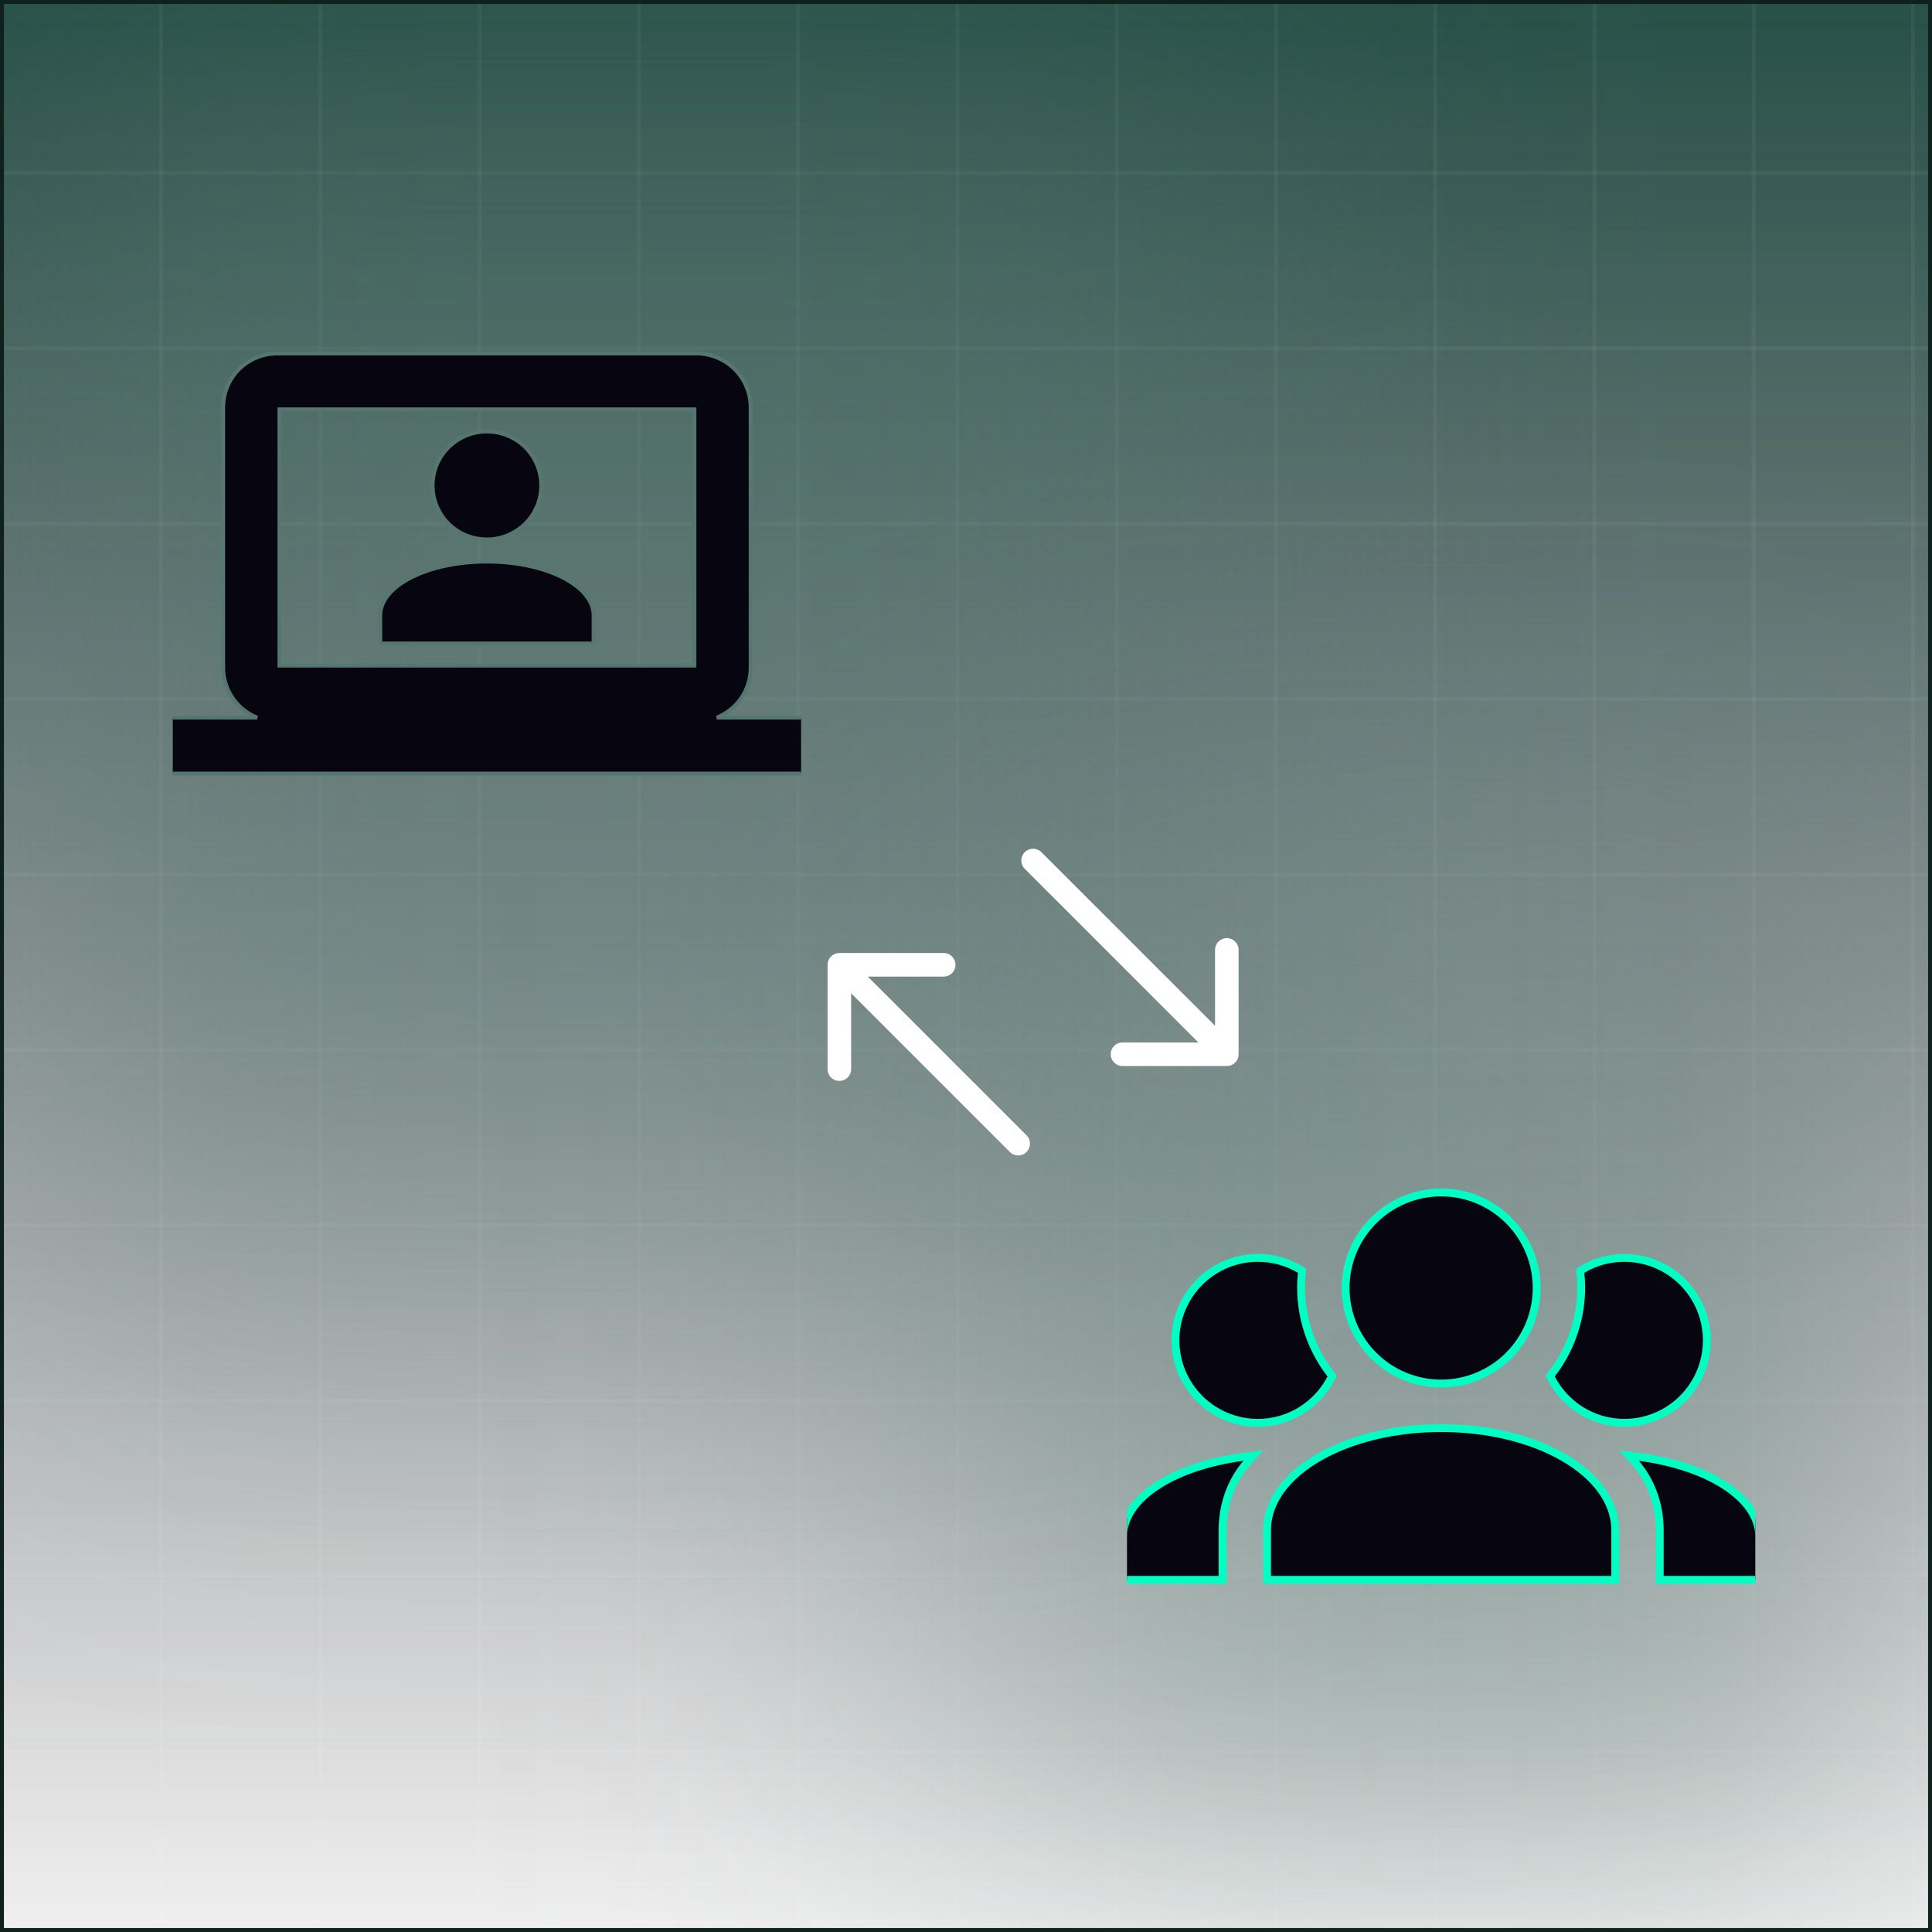
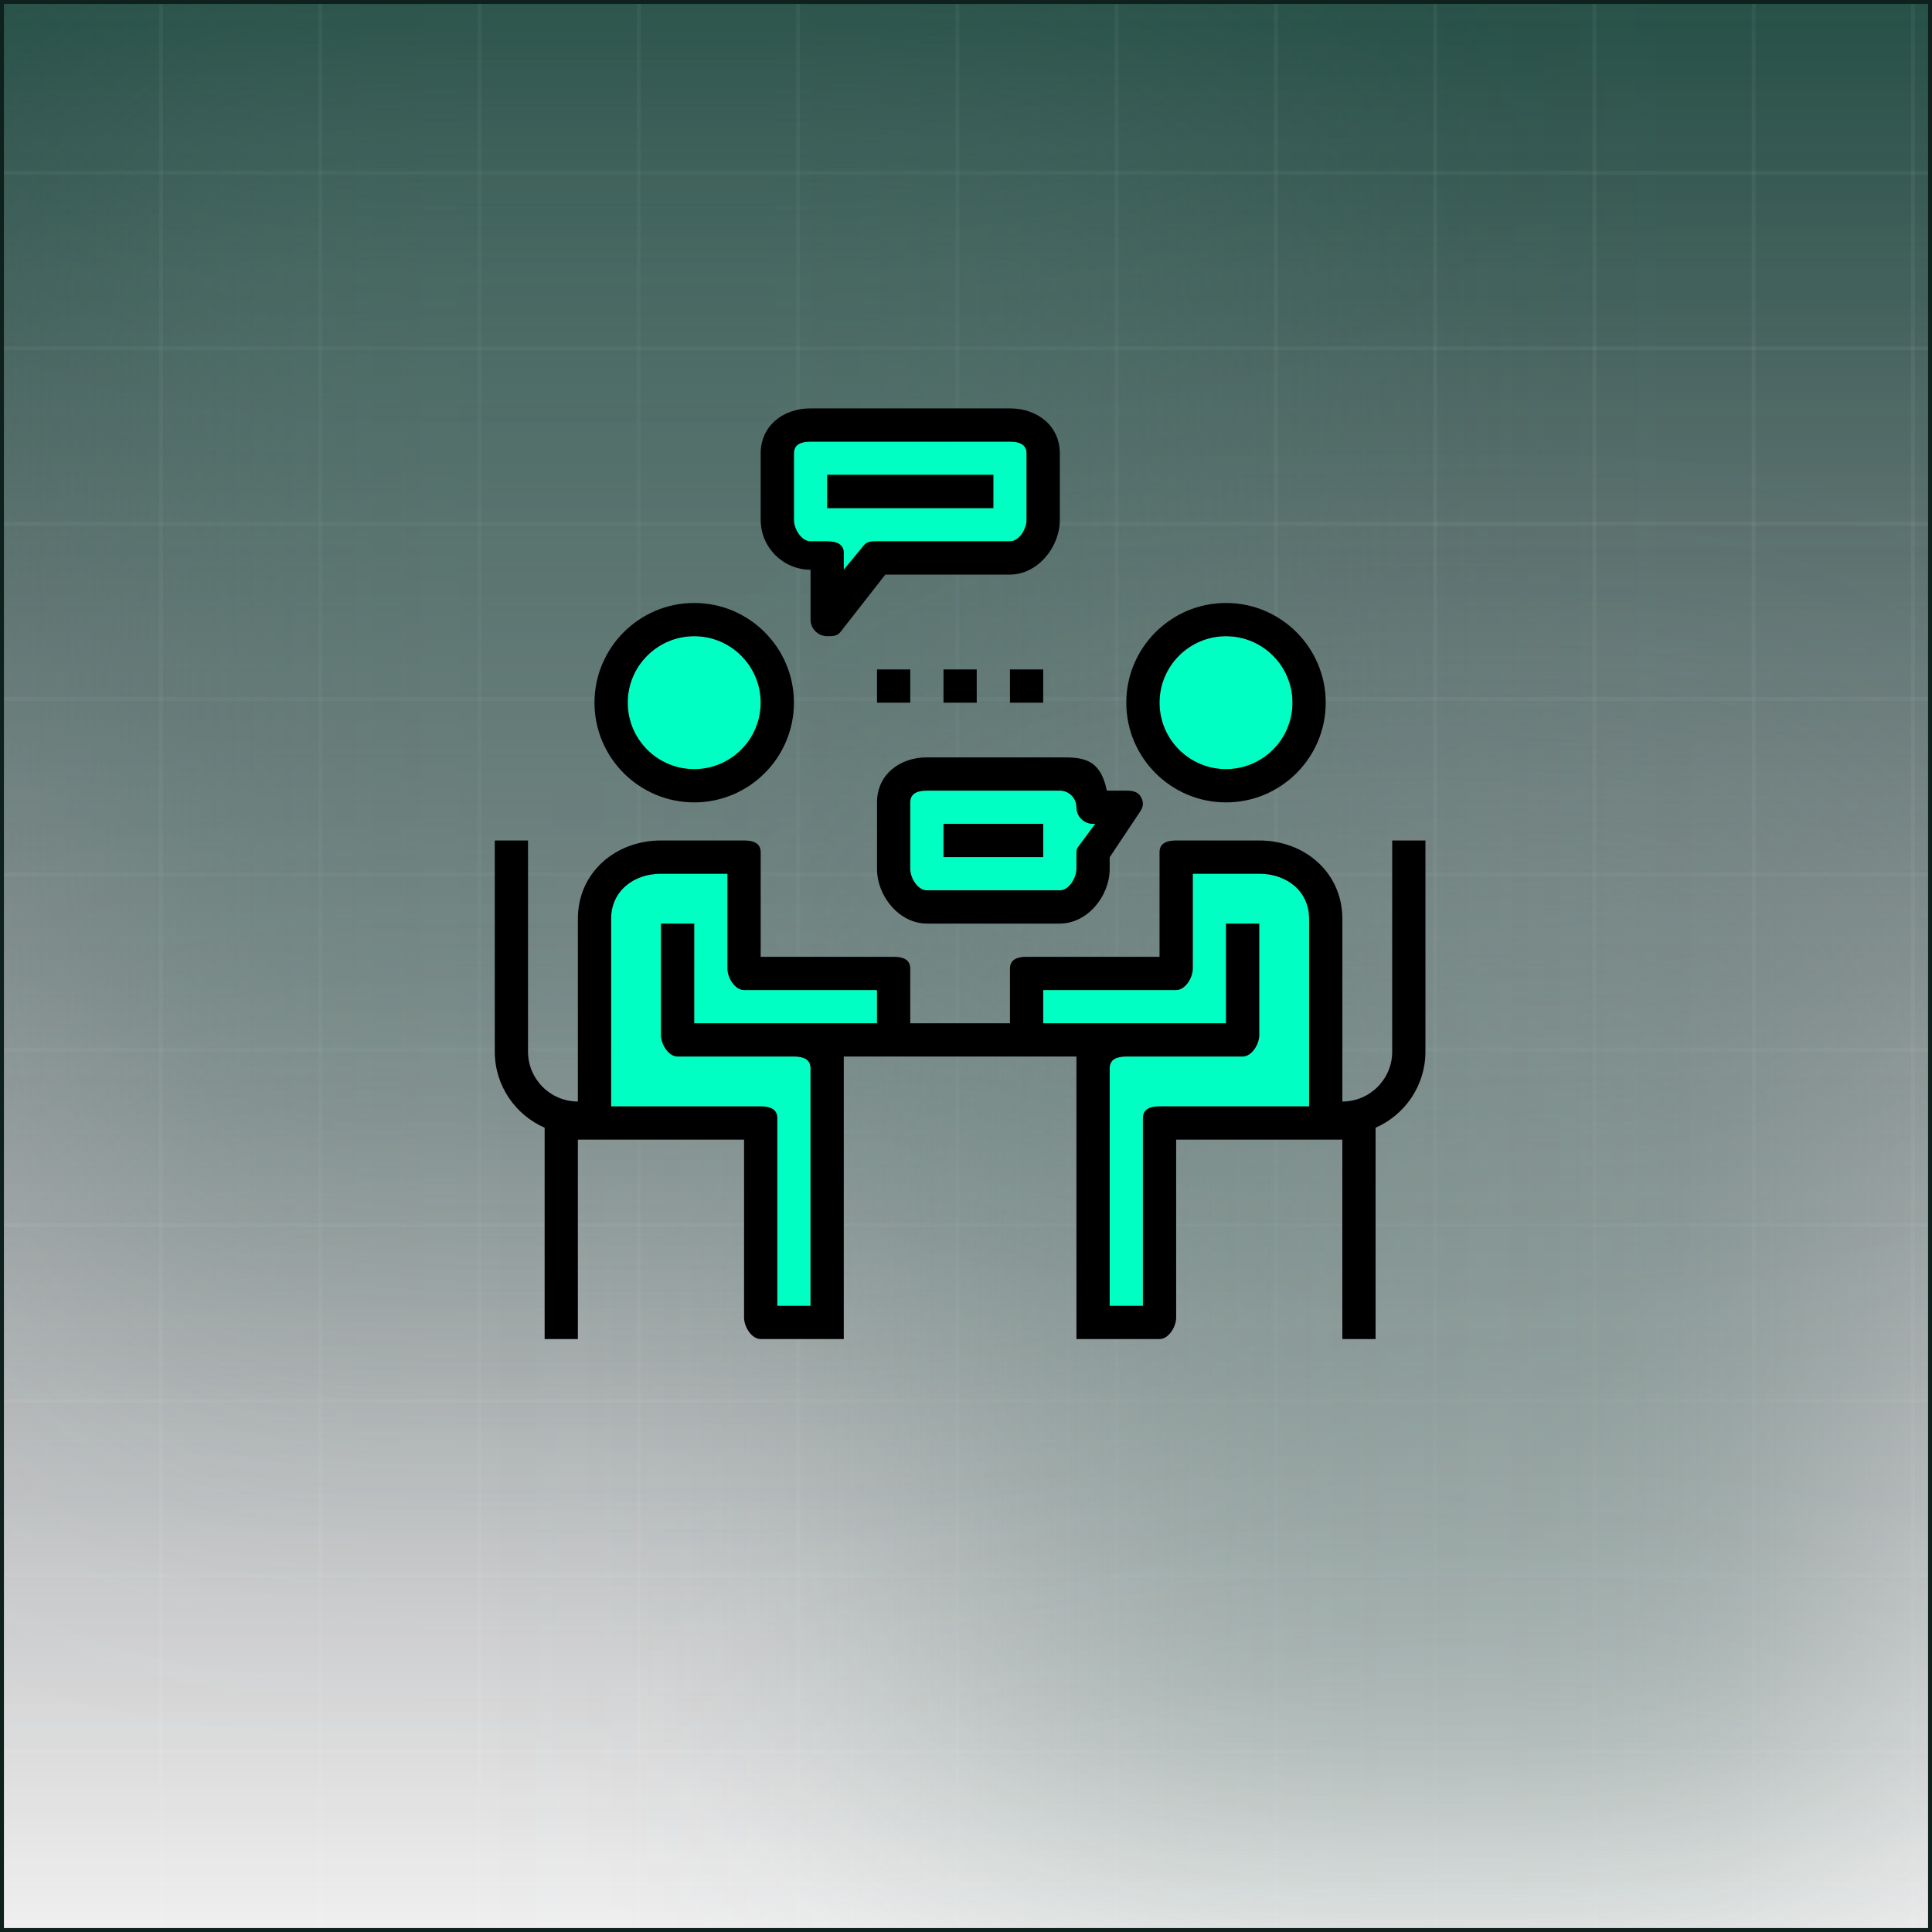
<svg xmlns="http://www.w3.org/2000/svg" width="492" height="492" viewBox="0 0 492 492" fill="none">
  <g clip-path="url(#clip0_21_15089)">
    <rect width="492" height="492" fill="url(#paint0_linear_21_15089)" />
    <line x1="-310" y1="44.029" x2="801.986" y2="44.029" stroke="#FAFAFA" stroke-opacity="0.05" />
    <line x1="-310" y1="88.697" x2="801.986" y2="88.697" stroke="#FAFAFA" stroke-opacity="0.05" />
    <line x1="-310" y1="133.365" x2="801.986" y2="133.365" stroke="#FAFAFA" stroke-opacity="0.05" />
    <line x1="-310" y1="178.033" x2="801.986" y2="178.033" stroke="#FAFAFA" stroke-opacity="0.05" />
    <line x1="-310" y1="222.701" x2="801.986" y2="222.701" stroke="#FAFAFA" stroke-opacity="0.05" />
    <line x1="-310" y1="267.369" x2="801.986" y2="267.369" stroke="#FAFAFA" stroke-opacity="0.05" />
    <line x1="-310" y1="312.037" x2="801.986" y2="312.037" stroke="#FAFAFA" stroke-opacity="0.05" />
    <line x1="-310" y1="356.704" x2="801.986" y2="356.704" stroke="#FAFAFA" stroke-opacity="0.05" />
    <line x1="-310" y1="401.372" x2="801.986" y2="401.372" stroke="#FAFAFA" stroke-opacity="0.05" />
    <line x1="-310" y1="446.04" x2="801.986" y2="446.04" stroke="#FAFAFA" stroke-opacity="0.05" />
    <line x1="0.451" y1="494" x2="0.451" y2="-2" stroke="#FAFAFA" stroke-opacity="0.05" />
    <line x1="41.009" y1="494" x2="41.009" y2="-2" stroke="#FAFAFA" stroke-opacity="0.05" />
    <line x1="81.568" y1="494" x2="81.568" y2="-2" stroke="#FAFAFA" stroke-opacity="0.05" />
    <line x1="122.127" y1="494" x2="122.127" y2="-2" stroke="#FAFAFA" stroke-opacity="0.05" />
    <line x1="162.686" y1="494" x2="162.686" y2="-2" stroke="#FAFAFA" stroke-opacity="0.05" />
    <line x1="203.244" y1="494" x2="203.244" y2="-2" stroke="#FAFAFA" stroke-opacity="0.05" />
    <line x1="243.803" y1="494" x2="243.803" y2="-2" stroke="#FAFAFA" stroke-opacity="0.05" />
    <line x1="284.362" y1="494" x2="284.362" y2="-2" stroke="#FAFAFA" stroke-opacity="0.05" />
    <line x1="324.921" y1="494" x2="324.921" y2="-2" stroke="#FAFAFA" stroke-opacity="0.05" />
    <line x1="365.48" y1="494" x2="365.48" y2="-2" stroke="#FAFAFA" stroke-opacity="0.05" />
    <line x1="406.038" y1="494" x2="406.038" y2="-2" stroke="#FAFAFA" stroke-opacity="0.05" />
    <line x1="446.597" y1="494" x2="446.597" y2="-2" stroke="#FAFAFA" stroke-opacity="0.05" />
    <line x1="487.156" y1="494" x2="487.156" y2="-2" stroke="#FAFAFA" stroke-opacity="0.05" />
    <g filter="url(#filter0_f_21_15089)">
      <rect x="-40" y="-29" width="354" height="354" rx="4" fill="#56776F" fill-opacity="0.38" />
    </g>
    <g filter="url(#filter1_f_21_15089)">
      <rect x="244" y="223" width="354" height="354" rx="4" fill="#56776F" fill-opacity="0.38" />
    </g>
+     <g clip-path="url(#clip1_21_15089)">
+       <path d="M236.036 226.732H269.893C272.225 226.732 274.125 223.596 274.125 221.264V217.032C274.125 216.198 274.375 215.999 274.836 215.305L278.912 209.804H278.357C276.021 209.804 274.125 207.908 274.125 205.571C274.125 203.24 272.225 201.339 269.893 201.339H236.036C233.704 201.339 231.804 202 231.804 204.336V221.264C231.804 223.596 233.704 226.732 236.036 226.732ZM240.268 209.804H265.661V218.268H240.268V209.804Z" fill="#00FFC2" />
+       <path d="M176.786 195.871C186.135 195.871 193.714 188.292 193.714 178.943C193.714 169.593 186.135 162.014 176.786 162.014C167.436 162.014 159.857 169.593 159.857 178.943C159.857 188.292 167.436 195.871 176.786 195.871Z" fill="#00FFC2" />
+       <path d="M210.643 137.857C212.979 137.857 214.875 138.513 214.875 140.854V145.086L219.954 138.932C220.753 137.866 222.006 137.857 223.339 137.857H257.196C259.528 137.857 261.429 134.721 261.429 132.389V115.461C261.429 113.125 259.528 112.464 257.196 112.464H206.411C204.079 112.464 202.179 113.125 202.179 115.456V132.385C202.179 134.721 204.079 137.857 206.411 137.857H210.643ZM210.643 120.929H252.964V129.393H210.643V120.929Z" fill="#00FFC2" />
+       <path d="M312.214 195.871C321.564 195.871 329.143 188.292 329.143 178.943C329.143 169.593 321.564 162.014 312.214 162.014C302.865 162.014 295.286 169.593 295.286 178.943C295.286 188.292 302.865 195.871 312.214 195.871Z" fill="#00FFC2" />
+       <path d="M320.679 222.5H303.75V233.961V238.193V246.657C303.75 248.993 301.854 252.125 299.518 252.125H265.661V260.589H278.357H286.821H312.214V235.196H320.679V263.586C320.679 265.922 318.783 269.054 316.446 269.054H286.821C284.49 269.054 282.589 269.714 282.589 272.05V332.536H291.054V284.746C291.054 282.406 292.95 281.75 295.286 281.75H333.375V233.961C333.375 226.956 327.679 222.5 320.679 222.5Z" fill="#00FFC2" />
+       <path d="M185.25 246.657V238.193V233.961V222.5H168.321C161.321 222.5 155.625 226.956 155.625 233.961V281.75H193.714C196.05 281.75 197.946 282.406 197.946 284.746V332.536H206.411V272.05C206.411 269.714 204.51 269.054 202.179 269.054H172.554C170.217 269.054 168.321 265.922 168.321 263.586V235.196H176.786V260.589H202.179H210.643H223.339V252.125H189.482C187.146 252.125 185.25 248.993 185.25 246.657Z" fill="#00FFC2" />
+       <path d="M176.786 204.336C190.79 204.336 202.179 192.947 202.179 178.943C202.179 164.939 190.79 153.55 176.786 153.55C162.782 153.55 151.393 164.939 151.393 178.943C151.393 192.947 162.782 204.336 176.786 204.336ZM176.786 162.014C186.122 162.014 193.714 169.607 193.714 178.943C193.714 188.279 186.122 195.871 176.786 195.871C167.45 195.871 159.857 188.279 159.857 178.943C159.857 169.607 167.45 162.014 176.786 162.014Z" fill="black" />
+       <path d="M312.214 204.336C326.218 204.336 337.607 192.947 337.607 178.943C337.607 164.939 326.218 153.55 312.214 153.55C298.21 153.55 286.821 164.939 286.821 178.943C286.821 192.947 298.21 204.336 312.214 204.336ZM312.214 162.014C321.55 162.014 329.143 169.607 329.143 178.943C329.143 188.279 321.55 195.871 312.214 195.871C302.878 195.871 295.286 188.279 295.286 178.943C295.286 169.607 302.878 162.014 312.214 162.014Z" fill="black" />
+       <path d="M354.536 214.036V267.818C354.536 274.818 348.839 280.514 341.839 280.514V233.961C341.839 222.293 332.347 214.036 320.679 214.036H299.518C297.182 214.036 295.286 214.692 295.286 217.032V233.961V238.193V243.661H261.429C259.092 243.661 257.196 244.317 257.196 246.657V260.589H231.804V246.657C231.804 244.317 229.908 243.661 227.571 243.661H193.714V238.193V233.961V217.032C193.714 214.692 191.818 214.036 189.482 214.036H168.321C156.653 214.036 147.161 222.293 147.161 233.961V280.514C140.161 280.514 134.464 274.818 134.464 267.818V214.036H126V267.818C126 276.473 131.235 283.908 138.696 287.184V341H147.161V290.214H151.393H155.625H189.482V335.532C189.482 337.868 191.378 341 193.714 341H206.411H210.643H214.875V335.532V272.05V269.054H227.571H261.429H274.125V272.05V335.532V341H278.357H282.589H295.286C297.622 341 299.518 337.868 299.518 335.532V290.214H333.375H337.607H341.839V341H350.304V287.184C357.765 283.908 363 276.473 363 267.818V214.036H354.536ZM210.643 260.589H202.179H176.786V235.196H168.321V263.586C168.321 265.922 170.217 269.054 172.554 269.054H202.179C204.51 269.054 206.411 269.714 206.411 272.05V332.536H197.946V284.746C197.946 282.406 196.05 281.75 193.714 281.75H155.625V233.961C155.625 226.956 161.321 222.5 168.321 222.5H185.25V233.961V238.193V246.657C185.25 248.993 187.146 252.125 189.482 252.125H223.339V260.589H210.643ZM295.286 281.75C292.95 281.75 291.054 282.406 291.054 284.746V332.536H282.589V272.05C282.589 269.714 284.49 269.054 286.821 269.054H316.446C318.783 269.054 320.679 265.922 320.679 263.586V235.196H312.214V260.589H286.821H278.357H265.661V252.125H299.518C301.854 252.125 303.75 248.993 303.75 246.657V238.193V233.961V222.5H320.679C327.679 222.5 333.375 226.956 333.375 233.961V281.75H295.286Z" fill="black" />
+       <path d="M206.411 145.086V157.782C206.411 159.606 207.575 161.219 209.306 161.798C209.746 161.946 210.198 162.014 210.643 162.014C211.951 162.014 213.212 162.027 214.029 160.939L225.455 146.321H257.196C264.196 146.321 269.893 139.389 269.893 132.389V115.461C269.893 108.456 264.196 104 257.196 104H206.411C199.411 104 193.714 108.456 193.714 115.456V132.385C193.714 139.389 199.411 145.086 206.411 145.086ZM202.179 115.456C202.179 113.125 204.079 112.464 206.411 112.464H257.196C259.528 112.464 261.429 113.125 261.429 115.456V132.385C261.429 134.721 259.528 137.857 257.196 137.857H223.339C222.006 137.857 220.753 137.866 219.954 138.932L214.875 145.086V140.854C214.875 138.513 212.979 137.857 210.643 137.857H206.411C204.079 137.857 202.179 134.721 202.179 132.389V115.456Z" fill="black" />
+       <path d="M252.964 120.929H210.643V129.393H252.964V120.929Z" fill="black" />
+       <path d="M265.661 209.804H240.268V218.268H265.661V209.804Z" fill="black" />
+       <path d="M236.036 192.875C229.036 192.875 223.339 197.331 223.339 204.336V221.264C223.339 228.264 229.036 235.196 236.036 235.196H269.893C276.893 235.196 282.589 228.264 282.589 221.264V218.31L290.343 206.68C291.21 205.381 291.291 204.331 290.554 202.956C289.818 201.581 288.383 201.339 286.821 201.339H281.866C280.118 192.875 275.412 192.875 269.893 192.875H236.036ZM274.125 205.571C274.125 207.908 276.021 209.804 278.357 209.804H278.912L274.836 215.301C274.375 215.995 274.125 216.194 274.125 217.032V221.264C274.125 223.596 272.225 226.732 269.893 226.732H236.036C233.704 226.732 231.804 223.596 231.804 221.264V204.336C231.804 202 233.704 201.339 236.036 201.339H269.893C272.225 201.339 274.125 203.24 274.125 205.571Z" fill="black" />
+       <path d="M231.804 170.479H223.339V178.943H231.804V170.479Z" fill="black" />
+       <path d="M248.732 170.479H240.268V178.943H248.732V170.479Z" fill="black" />
+       <path d="M265.661 170.479H257.196V178.943H265.661V170.479Z" fill="black" />
+     </g>
  </g>
  <rect x="0.5" y="0.5" width="491" height="491" stroke="#0E211C" />
-   <g clip-path="url(#clip1_21_15089)">
-     <path d="M204.5 183.25V182.75H204H182.549C187.616 180.716 191.167 175.795 191.167 170V103.75C191.167 100.102 189.708 96.605 187.114 94.026C184.519 91.448 181.001 90 177.333 90H70.667C62.993 90 56.833 96.117 56.833 103.75V170C56.833 173.648 58.291 177.145 60.886 179.724C62.213 181.042 63.781 182.065 65.488 182.75H44H43.5V183.25V196.5V197H44H204H204.5V196.5V183.25ZM150.667 163.875H151.167V163.375V156.75C151.167 152.813 147.957 149.372 143.081 146.945C138.173 144.502 131.427 143 124 143C116.573 143 109.827 144.502 104.919 146.945C100.043 149.372 96.833 152.813 96.833 156.75V163.375V163.875H97.333H150.667ZM71.167 104.25H176.833V169.5H71.167V104.25ZM133.781 113.901C131.186 111.323 127.668 109.875 124 109.875C116.395 109.875 110.167 115.991 110.167 123.625C110.167 131.258 116.327 137.375 124 137.375C127.668 137.375 131.186 135.927 133.781 133.349C136.375 130.77 137.833 127.273 137.833 123.625C137.833 119.977 136.375 116.48 133.781 113.901Z" fill="#07050F" stroke="#56776F" />
-   </g>
-   <g clip-path="url(#clip2_21_15089)">
-     <path d="M331.528 324.238L331.594 323.604L331.048 323.276C327.894 321.383 324.249 320.333 320.333 320.333C314.764 320.333 309.422 322.546 305.484 326.484C301.546 330.422 299.333 335.764 299.333 341.333C299.333 346.903 301.546 352.244 305.484 356.183C309.422 360.121 314.764 362.333 320.333 362.333C328.458 362.333 335.457 357.709 338.954 350.995L339.249 350.427L338.857 349.921C333.279 342.721 330.555 333.51 331.528 324.238ZM395.143 349.921L394.751 350.427L395.046 350.995C398.543 357.709 405.542 362.333 413.667 362.333C419.236 362.333 424.578 360.121 428.516 356.183C432.454 352.244 434.667 346.903 434.667 341.333C434.667 335.764 432.454 330.422 428.516 326.484C424.578 322.546 419.236 320.333 413.667 320.333C409.751 320.333 406.106 321.383 402.952 323.276L402.406 323.603L402.472 324.236C403.423 333.422 400.798 342.62 395.143 349.921ZM410.333 402.333H411.333V401.333V389.667C411.333 382.258 406.134 375.738 398.141 371.126C390.122 366.498 379.11 363.667 367 363.667C354.89 363.667 343.878 366.498 335.859 371.126C327.866 375.738 322.667 382.258 322.667 389.667V401.333V402.333H323.667H410.333ZM286 401.333V402.333H287H310.333H311.333V401.333V389.667C311.333 383.03 313.653 376.999 317.422 372.655L319.152 370.661L316.535 371.009C307.899 372.156 300.332 374.709 294.893 378.2C289.478 381.676 286 386.209 286 391.333V401.333ZM447 402.333H448V401.333V391.333C448 386.209 444.522 381.676 439.107 378.2C433.668 374.709 426.101 372.156 417.465 371.009L414.848 370.661L416.578 372.655C420.347 376.999 422.667 383.03 422.667 389.667V401.333V402.333H423.667H447ZM384.206 310.794C379.643 306.23 373.454 303.667 367 303.667C360.546 303.667 354.357 306.23 349.794 310.794C345.23 315.357 342.667 321.546 342.667 328C342.667 334.454 345.23 340.643 349.794 345.206C354.357 349.77 360.546 352.333 367 352.333C373.454 352.333 379.643 349.77 384.206 345.206C388.77 340.643 391.333 334.454 391.333 328C391.333 321.546 388.77 315.357 384.206 310.794Z" fill="#07050F" stroke="#00FFC2" stroke-width="2" />
-   </g>
-   <g clip-path="url(#clip3_21_15089)">
-     <path d="M213.747 245.698L259.289 291.24M213.747 245.698H240.313M213.747 245.698V272.265M263.084 219.132L312.421 268.469M312.421 268.469V241.903M312.421 268.469H285.855" stroke="white" stroke-width="6" stroke-linecap="round" stroke-linejoin="round" />
-   </g>
  <defs>
    <filter id="filter0_f_21_15089" x="-243" y="-232" width="760" height="760" filterUnits="userSpaceOnUse" color-interpolation-filters="sRGB">
      <feFlood flood-opacity="0" result="BackgroundImageFix" />
      <feBlend mode="normal" in="SourceGraphic" in2="BackgroundImageFix" result="shape" />
      <feGaussianBlur stdDeviation="101.5" result="effect1_foregroundBlur_21_15089" />
    </filter>
    <filter id="filter1_f_21_15089" x="41" y="20" width="760" height="760" filterUnits="userSpaceOnUse" color-interpolation-filters="sRGB">
      <feFlood flood-opacity="0" result="BackgroundImageFix" />
      <feBlend mode="normal" in="SourceGraphic" in2="BackgroundImageFix" result="shape" />
      <feGaussianBlur stdDeviation="101.5" result="effect1_foregroundBlur_21_15089" />
    </filter>
    <linearGradient id="paint0_linear_21_15089" x1="246" y1="-11.531" x2="246" y2="492" gradientUnits="userSpaceOnUse">
      <stop stop-color="#224E44" />
      <stop offset="1" stop-color="#16141F" stop-opacity="0" />
    </linearGradient>
    <clipPath id="clip0_21_15089">
      <rect width="492" height="492" fill="white" />
    </clipPath>
    <clipPath id="clip1_21_15089">
-       <rect width="160" height="159" fill="white" transform="translate(44 64)" />
-     </clipPath>
-     <clipPath id="clip2_21_15089">
-       <rect width="160" height="160" fill="white" transform="translate(287 268)" />
-     </clipPath>
-     <clipPath id="clip3_21_15089">
-       <rect width="128.812" height="128.812" fill="white" transform="translate(263.084 166) rotate(45)" />
+       <rect width="237" height="237" fill="white" transform="translate(126 104)" />
    </clipPath>
  </defs>
</svg>
